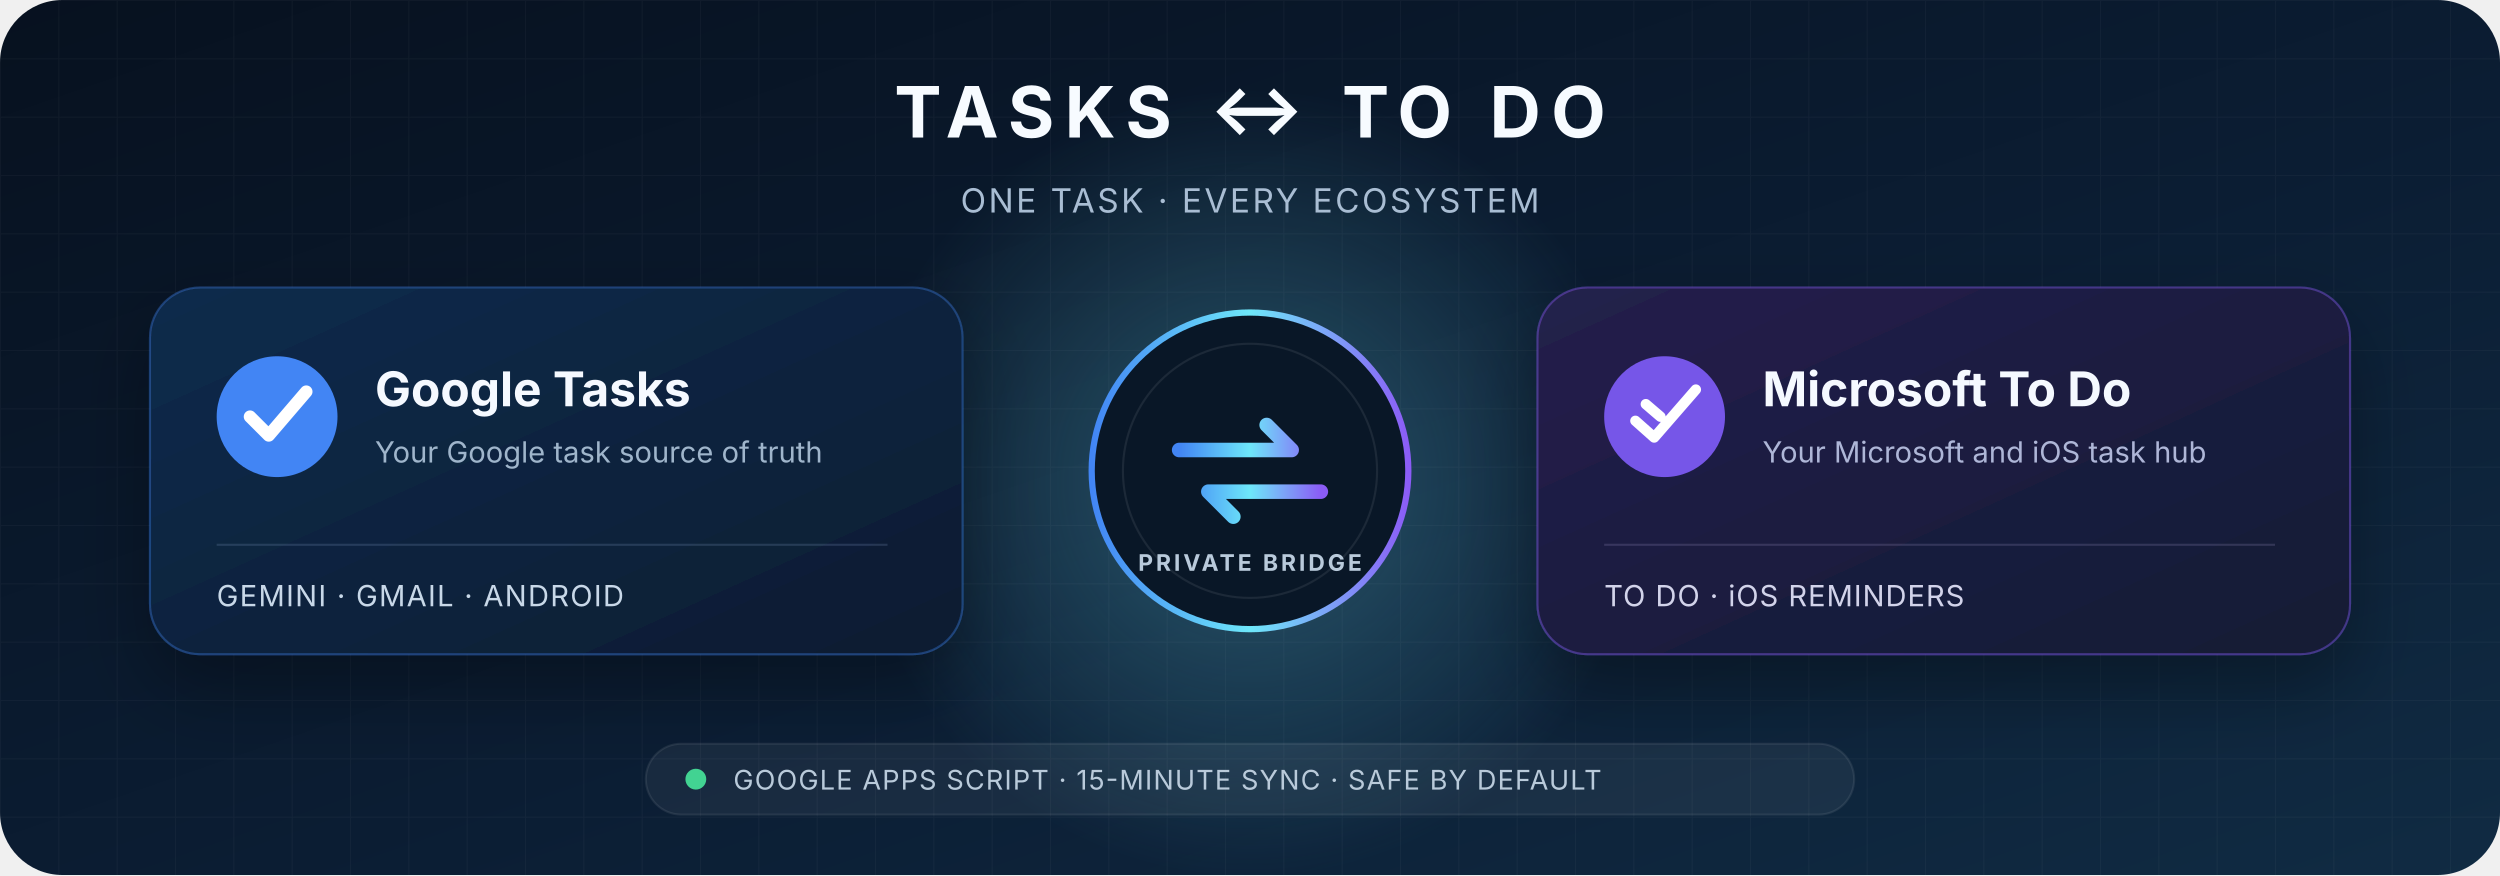
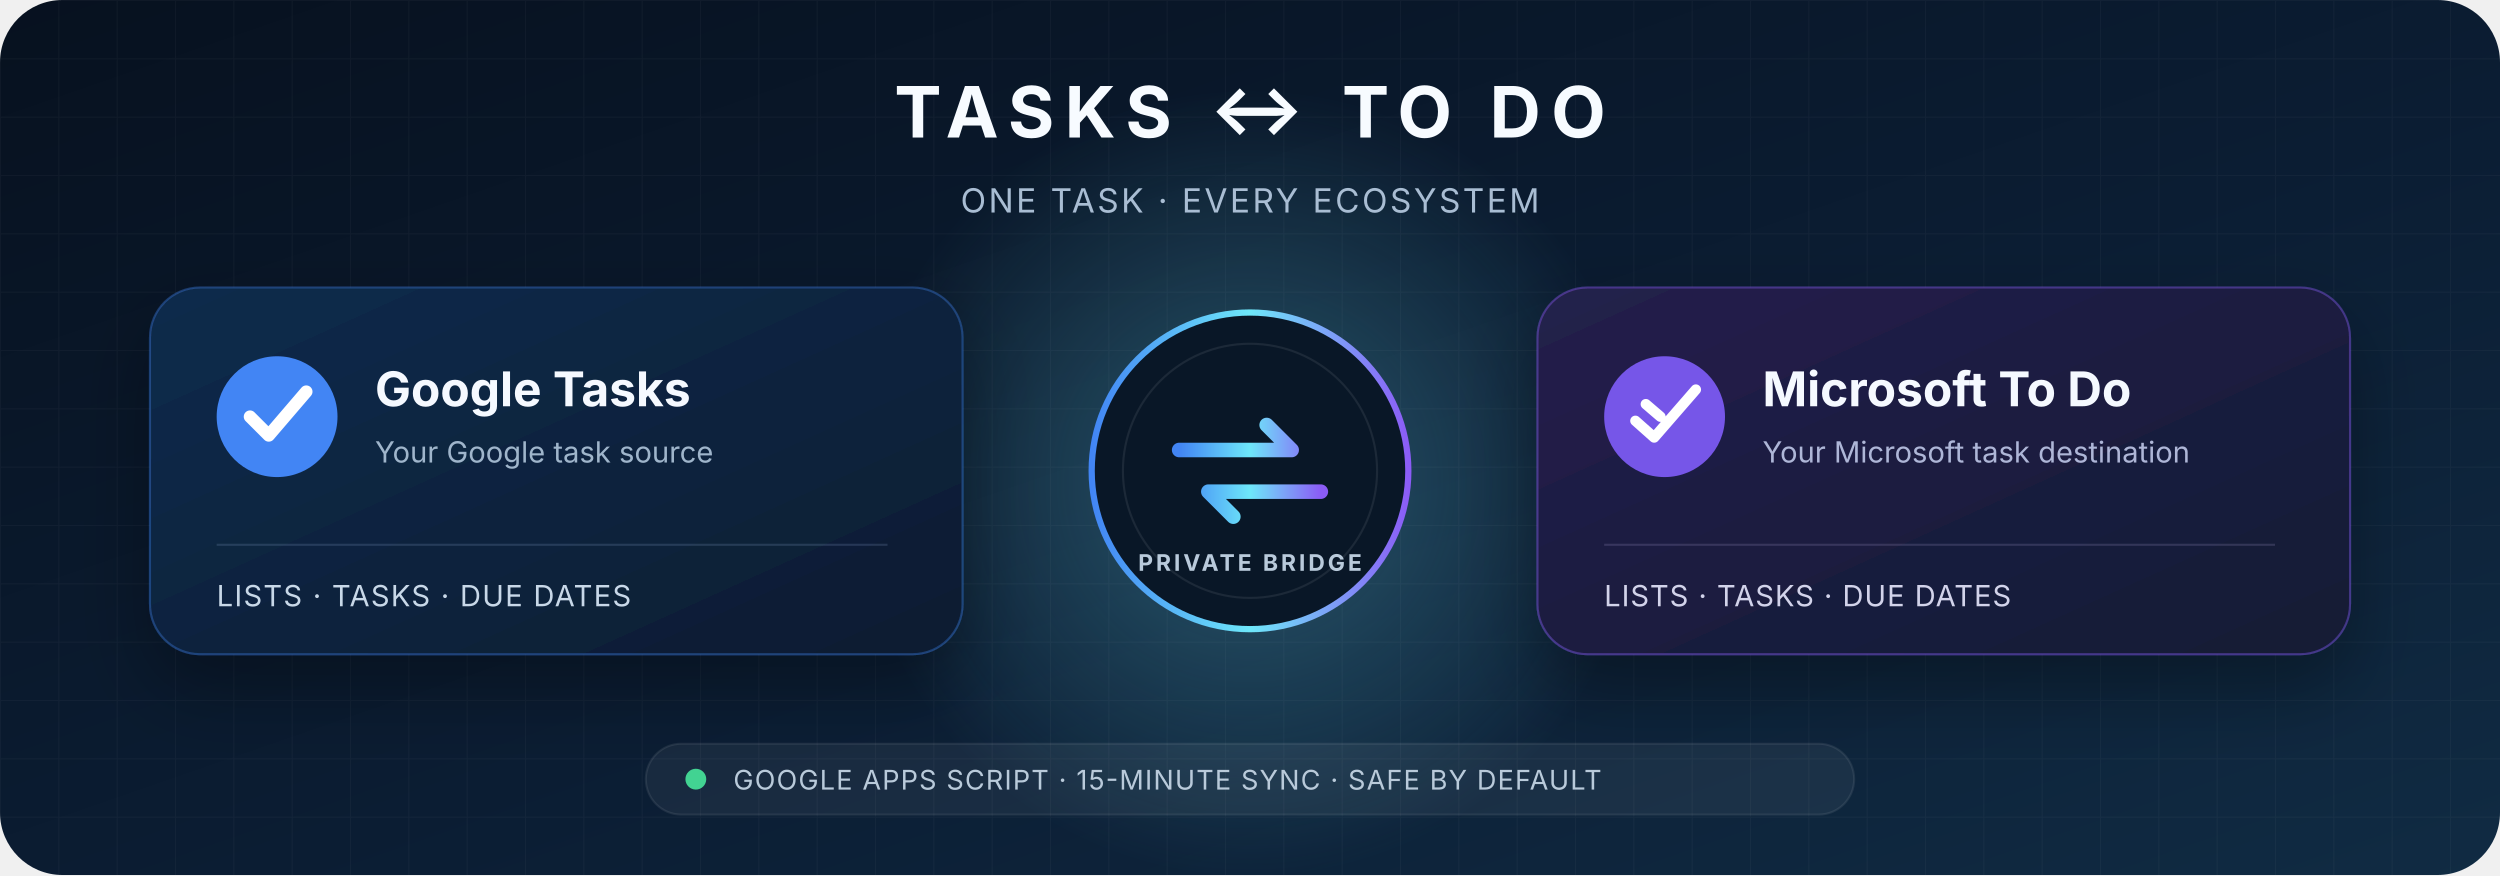
<svg xmlns="http://www.w3.org/2000/svg" width="1200" height="420" viewBox="0 0 1200 420" role="img" aria-labelledby="title desc">
  <defs>
    <linearGradient id="bg" x1="0" y1="0" x2="1" y2="1">
      <stop offset="0" stop-color="#07111f" />
      <stop offset="0.55" stop-color="#0b1d33" />
      <stop offset="1" stop-color="#102b43" />
    </linearGradient>
    <linearGradient id="bridge" x1="0" y1="0" x2="1" y2="0">
      <stop offset="0" stop-color="#4285f4" />
      <stop offset="0.5" stop-color="#6ee7f9" />
      <stop offset="1" stop-color="#8b5cf6" />
    </linearGradient>
    <linearGradient id="leftCard" x1="0" y1="0" x2="1" y2="1">
      <stop offset="0" stop-color="#102b4c" />
      <stop offset="1" stop-color="#0b1c31" />
    </linearGradient>
    <linearGradient id="rightCard" x1="0" y1="0" x2="1" y2="1">
      <stop offset="0" stop-color="#25204c" />
      <stop offset="1" stop-color="#111a34" />
    </linearGradient>
    <radialGradient id="glow">
      <stop offset="0" stop-color="#70e1f5" stop-opacity="0.3" />
      <stop offset="1" stop-color="#70e1f5" stop-opacity="0" />
    </radialGradient>
    <pattern id="grid" width="28" height="28" patternUnits="userSpaceOnUse">
      <path d="M28 0H0V28" fill="none" stroke="#ffffff" stroke-opacity="0.035" />
    </pattern>
    <filter id="shadow" x="-30%" y="-30%" width="160%" height="160%">
      <feDropShadow dx="0" dy="16" stdDeviation="18" flood-color="#000000" flood-opacity="0.32" />
    </filter>
  </defs>
  <rect width="1200" height="420" rx="30" fill="url(#bg)" />
  <rect width="1200" height="420" rx="30" fill="url(#grid)" />
  <circle cx="600" cy="232" r="190" fill="url(#glow)" />
  <text x="600" y="66" text-anchor="middle" fill="#f7fbff" font-family="Inter, Segoe UI, Arial, sans-serif" font-size="34" font-weight="750" letter-spacing="5">TASKS ↔ TO DO</text>
  <text x="600" y="102" text-anchor="middle" fill="#a9bdd3" font-family="Inter, Segoe UI, Arial, sans-serif" font-size="16" letter-spacing="1.2">ONE TASK · EVERY ECOSYSTEM</text>
  <g filter="url(#shadow)">
    <rect x="72" y="138" width="390" height="176" rx="24" fill="url(#leftCard)" stroke="#4285f4" stroke-opacity="0.34" />
    <rect x="738" y="138" width="390" height="176" rx="24" fill="url(#rightCard)" stroke="#8b5cf6" stroke-opacity="0.4" />
  </g>
  <g transform="translate(104 171)">
    <circle cx="29" cy="29" r="29" fill="#4285f4" />
    <path d="M16 29l9 9 18-21" fill="none" stroke="#fff" stroke-width="6" stroke-linecap="round" stroke-linejoin="round" />
    <text x="76" y="24" fill="#f5f9ff" font-family="Inter, Segoe UI, Arial, sans-serif" font-size="23" font-weight="700">Google Tasks</text>
-     <text x="76" y="51" fill="#9fb5cb" font-family="Inter, Segoe UI, Arial, sans-serif" font-size="14">Your Google task source of truth</text>
+     <text x="76" y="51" fill="#9fb5cb" font-family="Inter, Segoe UI, Arial, sans-serif" font-size="14">Your Google task source</text>
    <rect x="0" y="90" width="322" height="1" fill="#b6d3ff" opacity="0.15" />
-     <text x="0" y="120" fill="#c8d8e8" font-family="Inter, Segoe UI, Arial, sans-serif" font-size="14" letter-spacing="0.6">GEMINI  ·  GMAIL  ·  ANDROID</text>
+     <text x="0" y="120" fill="#c8d8e8" font-family="Inter, Segoe UI, Arial, sans-serif" font-size="14" letter-spacing="0.6">LISTS  ·  TASKS  ·  DUE DATES</text>
  </g>
  <g transform="translate(770 171)">
    <circle cx="29" cy="29" r="29" fill="#7656e8" />
    <path d="M15 31l9 8 20-23M20 23l7 6" fill="none" stroke="#fff" stroke-width="5" stroke-linecap="round" stroke-linejoin="round" />
    <text x="76" y="24" fill="#f5f9ff" font-family="Inter, Segoe UI, Arial, sans-serif" font-size="23" font-weight="700">Microsoft To Do</text>
-     <text x="76" y="51" fill="#aeb6d7" font-family="Inter, Segoe UI, Arial, sans-serif" font-size="14">Your Microsoft and iOS task hub</text>
+     <text x="76" y="51" fill="#aeb6d7" font-family="Inter, Segoe UI, Arial, sans-serif" font-size="14">Your Microsoft task destination</text>
    <rect x="0" y="90" width="322" height="1" fill="#d6caff" opacity="0.15" />
-     <text x="0" y="120" fill="#d2d3ea" font-family="Inter, Segoe UI, Arial, sans-serif" font-size="14" letter-spacing="0.45">TO DO  ·  iOS REMINDERS</text>
+     <text x="0" y="120" fill="#d2d3ea" font-family="Inter, Segoe UI, Arial, sans-serif" font-size="14" letter-spacing="0.45">LISTS  ·  TASKS  ·  DUE DATES</text>
  </g>
  <g transform="translate(600 226)">
    <circle r="76" fill="#091727" stroke="url(#bridge)" stroke-width="3" />
    <circle r="61" fill="none" stroke="#ffffff" stroke-opacity="0.08" />
    <path d="M-34-10h54l-12-12M34 10h-54l12 12" fill="none" stroke="url(#bridge)" stroke-width="7" stroke-linecap="round" stroke-linejoin="round" />
    <text x="0" y="48" text-anchor="middle" fill="#b9cadb" font-family="Inter, Segoe UI, Arial, sans-serif" font-size="11" font-weight="700" letter-spacing="1.4">PRIVATE BRIDGE</text>
  </g>
  <g transform="translate(310 357)">
    <rect width="580" height="34" rx="17" fill="#ffffff" fill-opacity="0.055" stroke="#ffffff" stroke-opacity="0.08" />
    <circle cx="24" cy="17" r="5" fill="#42d392" />
    <text x="42" y="22" fill="#b9cada" font-family="Inter, Segoe UI, Arial, sans-serif" font-size="13" letter-spacing="0.55">GOOGLE APPS SCRIPT  ·  15-MINUTE SYNC  ·  SAFE BY DEFAULT</text>
  </g>
</svg>
